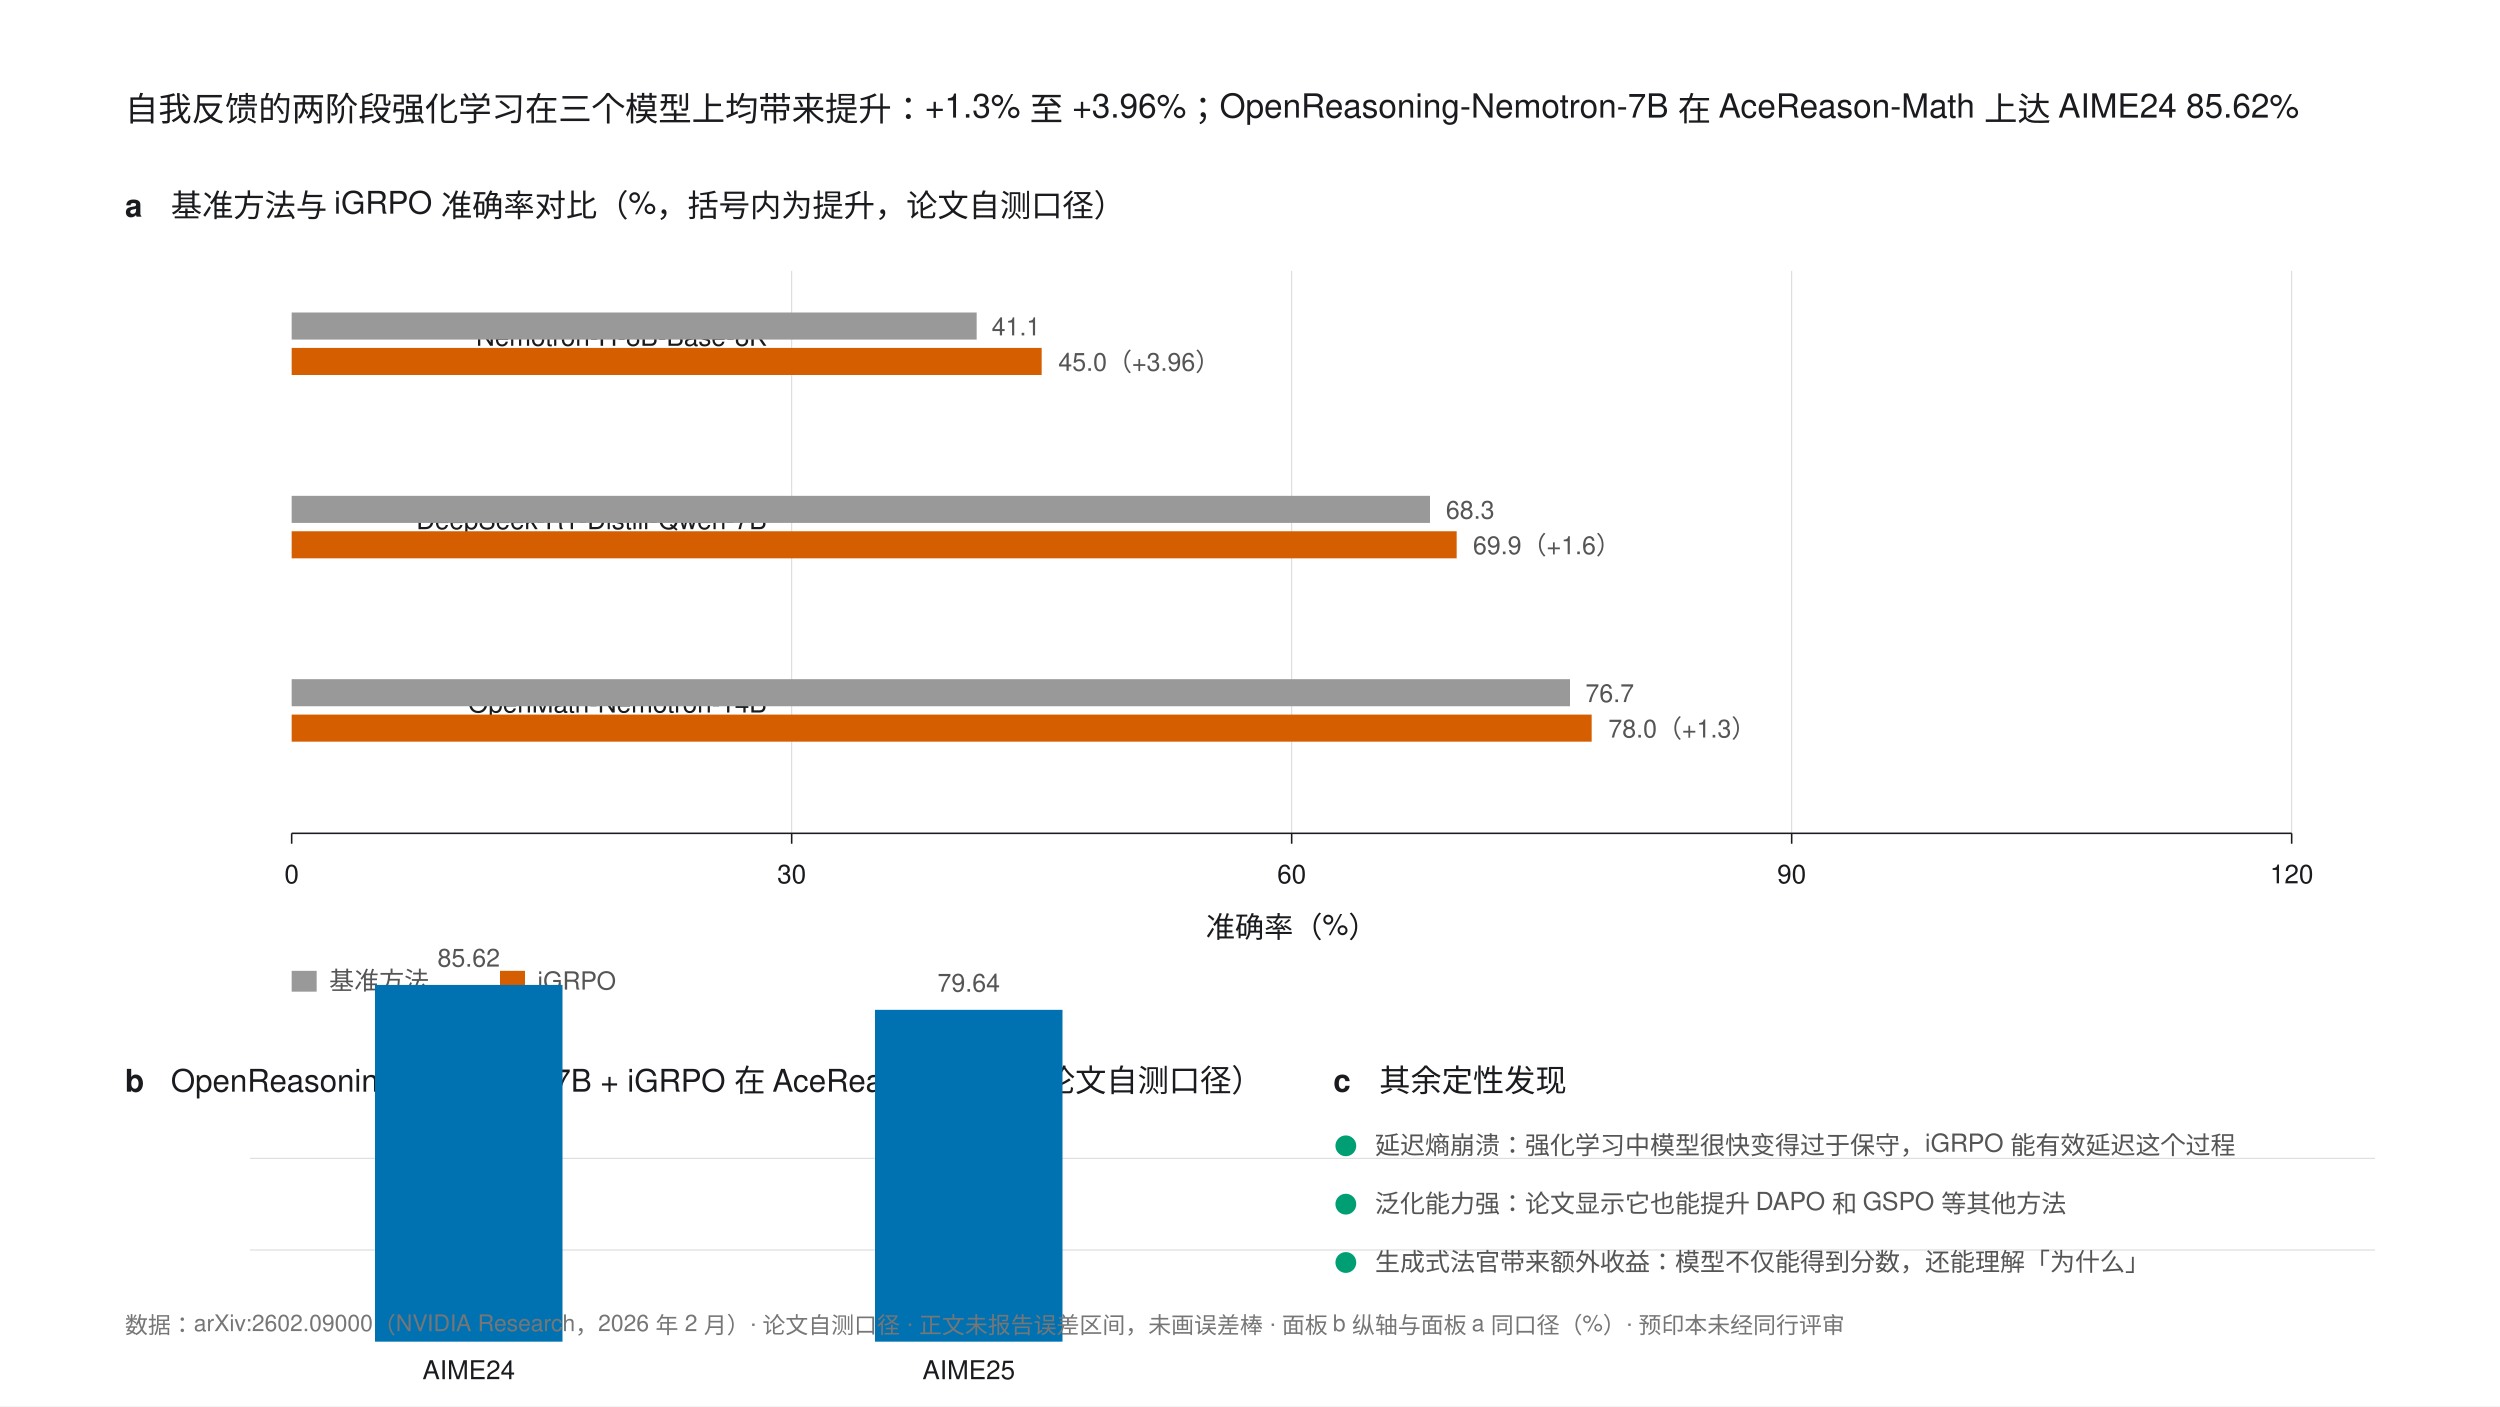
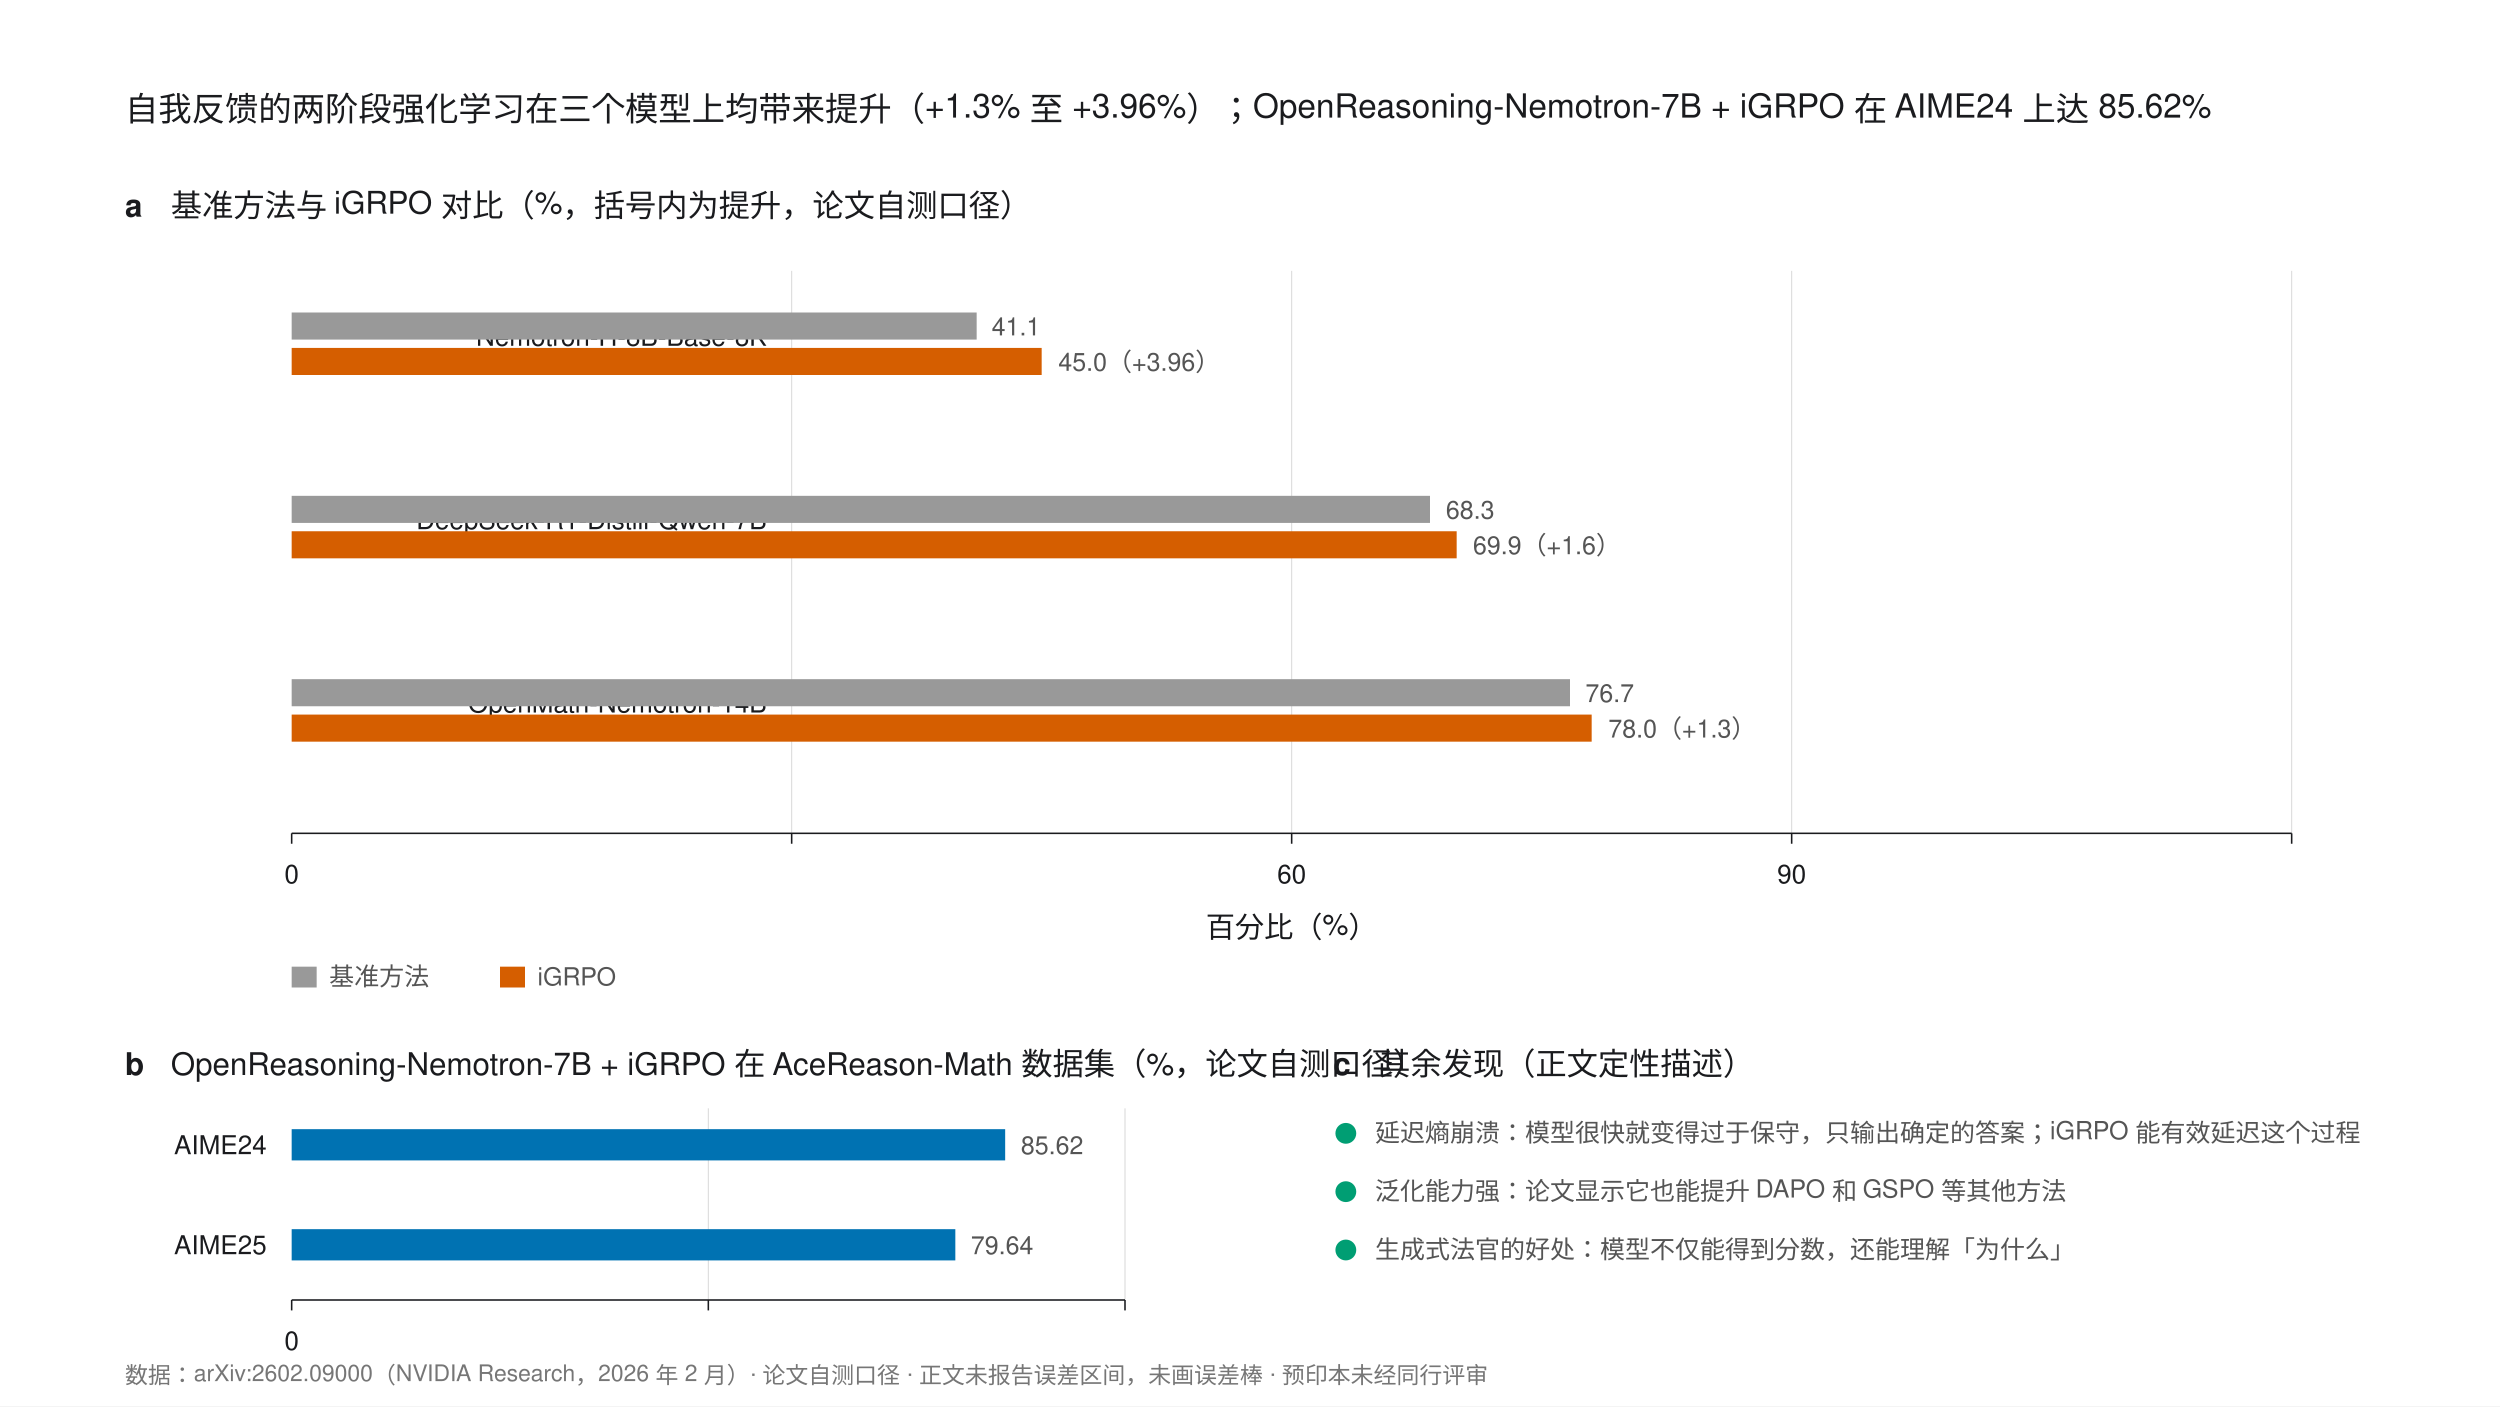
<svg xmlns="http://www.w3.org/2000/svg" width="1200" height="675" viewBox="0 0 1200 675" font-family="'Helvetica Neue',Helvetica,Arial,'PingFang SC',sans-serif">
  <rect width="1200" height="675" fill="#FFFFFF" />
-   <text x="60" y="58" font-size="16" fill="#1A1B1E">自我反馈的两阶段强化学习在三个模型上均带来提升：+1.3% 至 +3.96%；OpenReasoning-Nemotron-7B 在 AceReason-Math 上达 AIME24 85.62%</text>
+   <text x="60" y="58" font-size="16" fill="#1A1B1E">自我反馈的两阶段强化学习在三个模型上均带来提升（+1.3% 至 +3.96%）；OpenReasoning-Nemotron-7B + iGRPO 在 AIME24 上达 85.62%</text>
  <text x="60" y="104" font-size="15" font-weight="bold" fill="#1A1B1E">a</text>
-   <text x="82" y="104" font-size="15" fill="#1A1B1E">基准方法与 iGRPO 准确率对比（%，括号内为提升，论文自测口径）</text>
+   <text x="82" y="104" font-size="15" fill="#1A1B1E">基准方法与 iGRPO 对比（%，括号内为提升，论文自测口径）</text>
  <g stroke="#D9D9D9" stroke-width="0.5">
    <line x1="380" y1="130" x2="380" y2="400" />
    <line x1="620" y1="130" x2="620" y2="400" />
    <line x1="860" y1="130" x2="860" y2="400" />
    <line x1="1100" y1="130" x2="1100" y2="400" />
  </g>
  <text x="368" y="166" font-size="12.5" fill="#1A1B1E" text-anchor="end">Nemotron-H-8B-Base-8K</text>
  <rect x="140" y="150" width="328.8" height="13" fill="#999999" />
  <text x="476" y="161" font-size="12" fill="#555">41.1</text>
  <rect x="140" y="167" width="360" height="13" fill="#D55E00" />
  <text x="508" y="178" font-size="12" fill="#555">45.0（+3.96）</text>
  <text x="368" y="254" font-size="12.5" fill="#1A1B1E" text-anchor="end">DeepSeek-R1-Distill-Qwen-7B</text>
  <rect x="140" y="238" width="546.4" height="13" fill="#999999" />
  <text x="694" y="249" font-size="12" fill="#555">68.3</text>
  <rect x="140" y="255" width="559.2" height="13" fill="#D55E00" />
  <text x="707" y="266" font-size="12" fill="#555">69.9（+1.6）</text>
  <text x="368" y="342" font-size="12.5" fill="#1A1B1E" text-anchor="end">OpenMath-Nemotron-14B</text>
  <rect x="140" y="326" width="613.6" height="13" fill="#999999" />
  <text x="761" y="337" font-size="12" fill="#555">76.7</text>
  <rect x="140" y="343" width="624" height="13" fill="#D55E00" />
  <text x="772" y="354" font-size="12" fill="#555">78.0（+1.3）</text>
  <line x1="140" y1="400" x2="1100" y2="400" stroke="#1A1B1E" stroke-width="0.75" />
  <g stroke="#1A1B1E" stroke-width="0.75">
    <line x1="140" y1="400" x2="140" y2="405" />
    <line x1="380" y1="400" x2="380" y2="405" />
    <line x1="620" y1="400" x2="620" y2="405" />
    <line x1="860" y1="400" x2="860" y2="405" />
    <line x1="1100" y1="400" x2="1100" y2="405" />
  </g>
  <g font-size="12.5" fill="#1A1B1E" text-anchor="middle">
    <text x="140" y="424">0</text>
-     <text x="380" y="424">30</text>
    <text x="620" y="424">60</text>
    <text x="860" y="424">90</text>
-     <text x="1100" y="424">120</text>
  </g>
-   <text x="620" y="450" font-size="14" fill="#1A1B1E" text-anchor="middle">准确率（%）</text>
+   <text x="620" y="450" font-size="14" fill="#1A1B1E" text-anchor="middle">百分比（%）</text>
  <g font-size="12" fill="#555">
-     <rect x="140" y="466" width="12" height="10" fill="#999999" />
-     <text x="158" y="475">基准方法</text>
-     <rect x="240" y="466" width="12" height="10" fill="#D55E00" />
-     <text x="258" y="475">iGRPO</text>
+     <rect x="140" y="464" width="12" height="10" fill="#999999" />
+     <text x="158" y="473">基准方法</text>
+     <rect x="240" y="464" width="12" height="10" fill="#D55E00" />
+     <text x="258" y="473">iGRPO</text>
  </g>
-   <text x="60" y="524" font-size="15" font-weight="bold" fill="#1A1B1E">b</text>
-   <text x="82" y="524" font-size="15" fill="#1A1B1E">OpenReasoning-Nemotron-7B + iGRPO 在 AceReason-Math（论文自测口径）</text>
+   <text x="60" y="516" font-size="15" font-weight="bold" fill="#1A1B1E">b</text>
+   <text x="82" y="516" font-size="15" fill="#1A1B1E">OpenReasoning-Nemotron-7B + iGRPO 在 AceReason-Math 数据集（%，论文自测口径）</text>
  <g stroke="#D9D9D9" stroke-width="0.5">
-     <line x1="120" y1="556" x2="1140" y2="556" />
-     <line x1="120" y1="600" x2="1140" y2="600" />
+     <line x1="340" y1="532" x2="340" y2="624" />
+     <line x1="540" y1="532" x2="540" y2="624" />
  </g>
-   <rect x="180" y="472.76" width="90" height="171.24" fill="#0072B2" />
-   <text x="225" y="464" font-size="12" fill="#555" text-anchor="middle">85.62</text>
-   <text x="225" y="662" font-size="12.5" fill="#1A1B1E" text-anchor="middle">AIME24</text>
-   <rect x="420" y="484.72" width="90" height="159.28" fill="#0072B2" />
-   <text x="465" y="476" font-size="12" fill="#555" text-anchor="middle">79.64</text>
-   <text x="465" y="662" font-size="12.5" fill="#1A1B1E" text-anchor="middle">AIME25</text>
-   <text x="640" y="524" font-size="15" font-weight="bold" fill="#1A1B1E">c</text>
-   <text x="662" y="524" font-size="15" fill="#1A1B1E">其余定性发现</text>
+   <text x="128" y="554" font-size="12.5" fill="#1A1B1E" text-anchor="end">AIME24</text>
+   <rect x="140" y="542" width="342.48" height="15" fill="#0072B2" />
+   <text x="490" y="554" font-size="12" fill="#555">85.62</text>
+   <text x="128" y="602" font-size="12.5" fill="#1A1B1E" text-anchor="end">AIME25</text>
+   <rect x="140" y="590" width="318.56" height="15" fill="#0072B2" />
+   <text x="466" y="602" font-size="12" fill="#555">79.64</text>
+   <line x1="140" y1="624" x2="540" y2="624" stroke="#1A1B1E" stroke-width="0.75" />
+   <g stroke="#1A1B1E" stroke-width="0.75">
+     <line x1="140" y1="624" x2="140" y2="629" />
+     <line x1="340" y1="624" x2="340" y2="629" />
+     <line x1="540" y1="624" x2="540" y2="629" />
+   </g>
+   <g font-size="12.5" fill="#1A1B1E" text-anchor="middle">
+     <text x="140" y="648">0</text>
+   </g>
+   <text x="640" y="516" font-size="15" font-weight="bold" fill="#1A1B1E">c</text>
+   <text x="662" y="516" font-size="15" fill="#1A1B1E">其余发现（正文定性描述）</text>
  <g font-size="12" fill="#555">
-     <circle cx="646" cy="550" r="5" fill="#009E73" />
-     <text x="660" y="554">延迟熵崩溃：强化学习中模型很快变得过于保守，iGRPO 能有效延迟这个过程</text>
-     <circle cx="646" cy="578" r="5" fill="#009E73" />
-     <text x="660" y="582">泛化能力强：论文显示它也能提升 DAPO 和 GSPO 等其他方法</text>
-     <circle cx="646" cy="606" r="5" fill="#009E73" />
-     <text x="660" y="610">生成式法官带来额外收益：模型不仅能得到分数，还能理解「为什么」</text>
+     <circle cx="646" cy="544" r="5" fill="#009E73" />
+     <text x="660" y="548">延迟熵崩溃：模型很快就变得过于保守，只输出确定的答案；iGRPO 能有效延迟这个过程</text>
+     <circle cx="646" cy="572" r="5" fill="#009E73" />
+     <text x="660" y="576">泛化能力强：论文显示它也能提升 DAPO 和 GSPO 等其他方法</text>
+     <circle cx="646" cy="600" r="5" fill="#009E73" />
+     <text x="660" y="604">生成式法官的好处：模型不仅能得到分数，还能理解「为什么」</text>
  </g>
-   <text x="60" y="640" font-size="11" fill="#767676">数据：arXiv:2602.09000（NVIDIA Research，2026 年 2 月）· 论文自测口径 · 正文未报告误差区间，未画误差棒 · 面板 b 纵轴与面板 a 同口径（%）· 预印本未经同行评审</text>
+   <text x="60" y="664" font-size="11" fill="#767676">数据：arXiv:2602.09000（NVIDIA Research，2026 年 2 月）· 论文自测口径 · 正文未报告误差区间，未画误差棒 · 预印本未经同行评审</text>
</svg>
